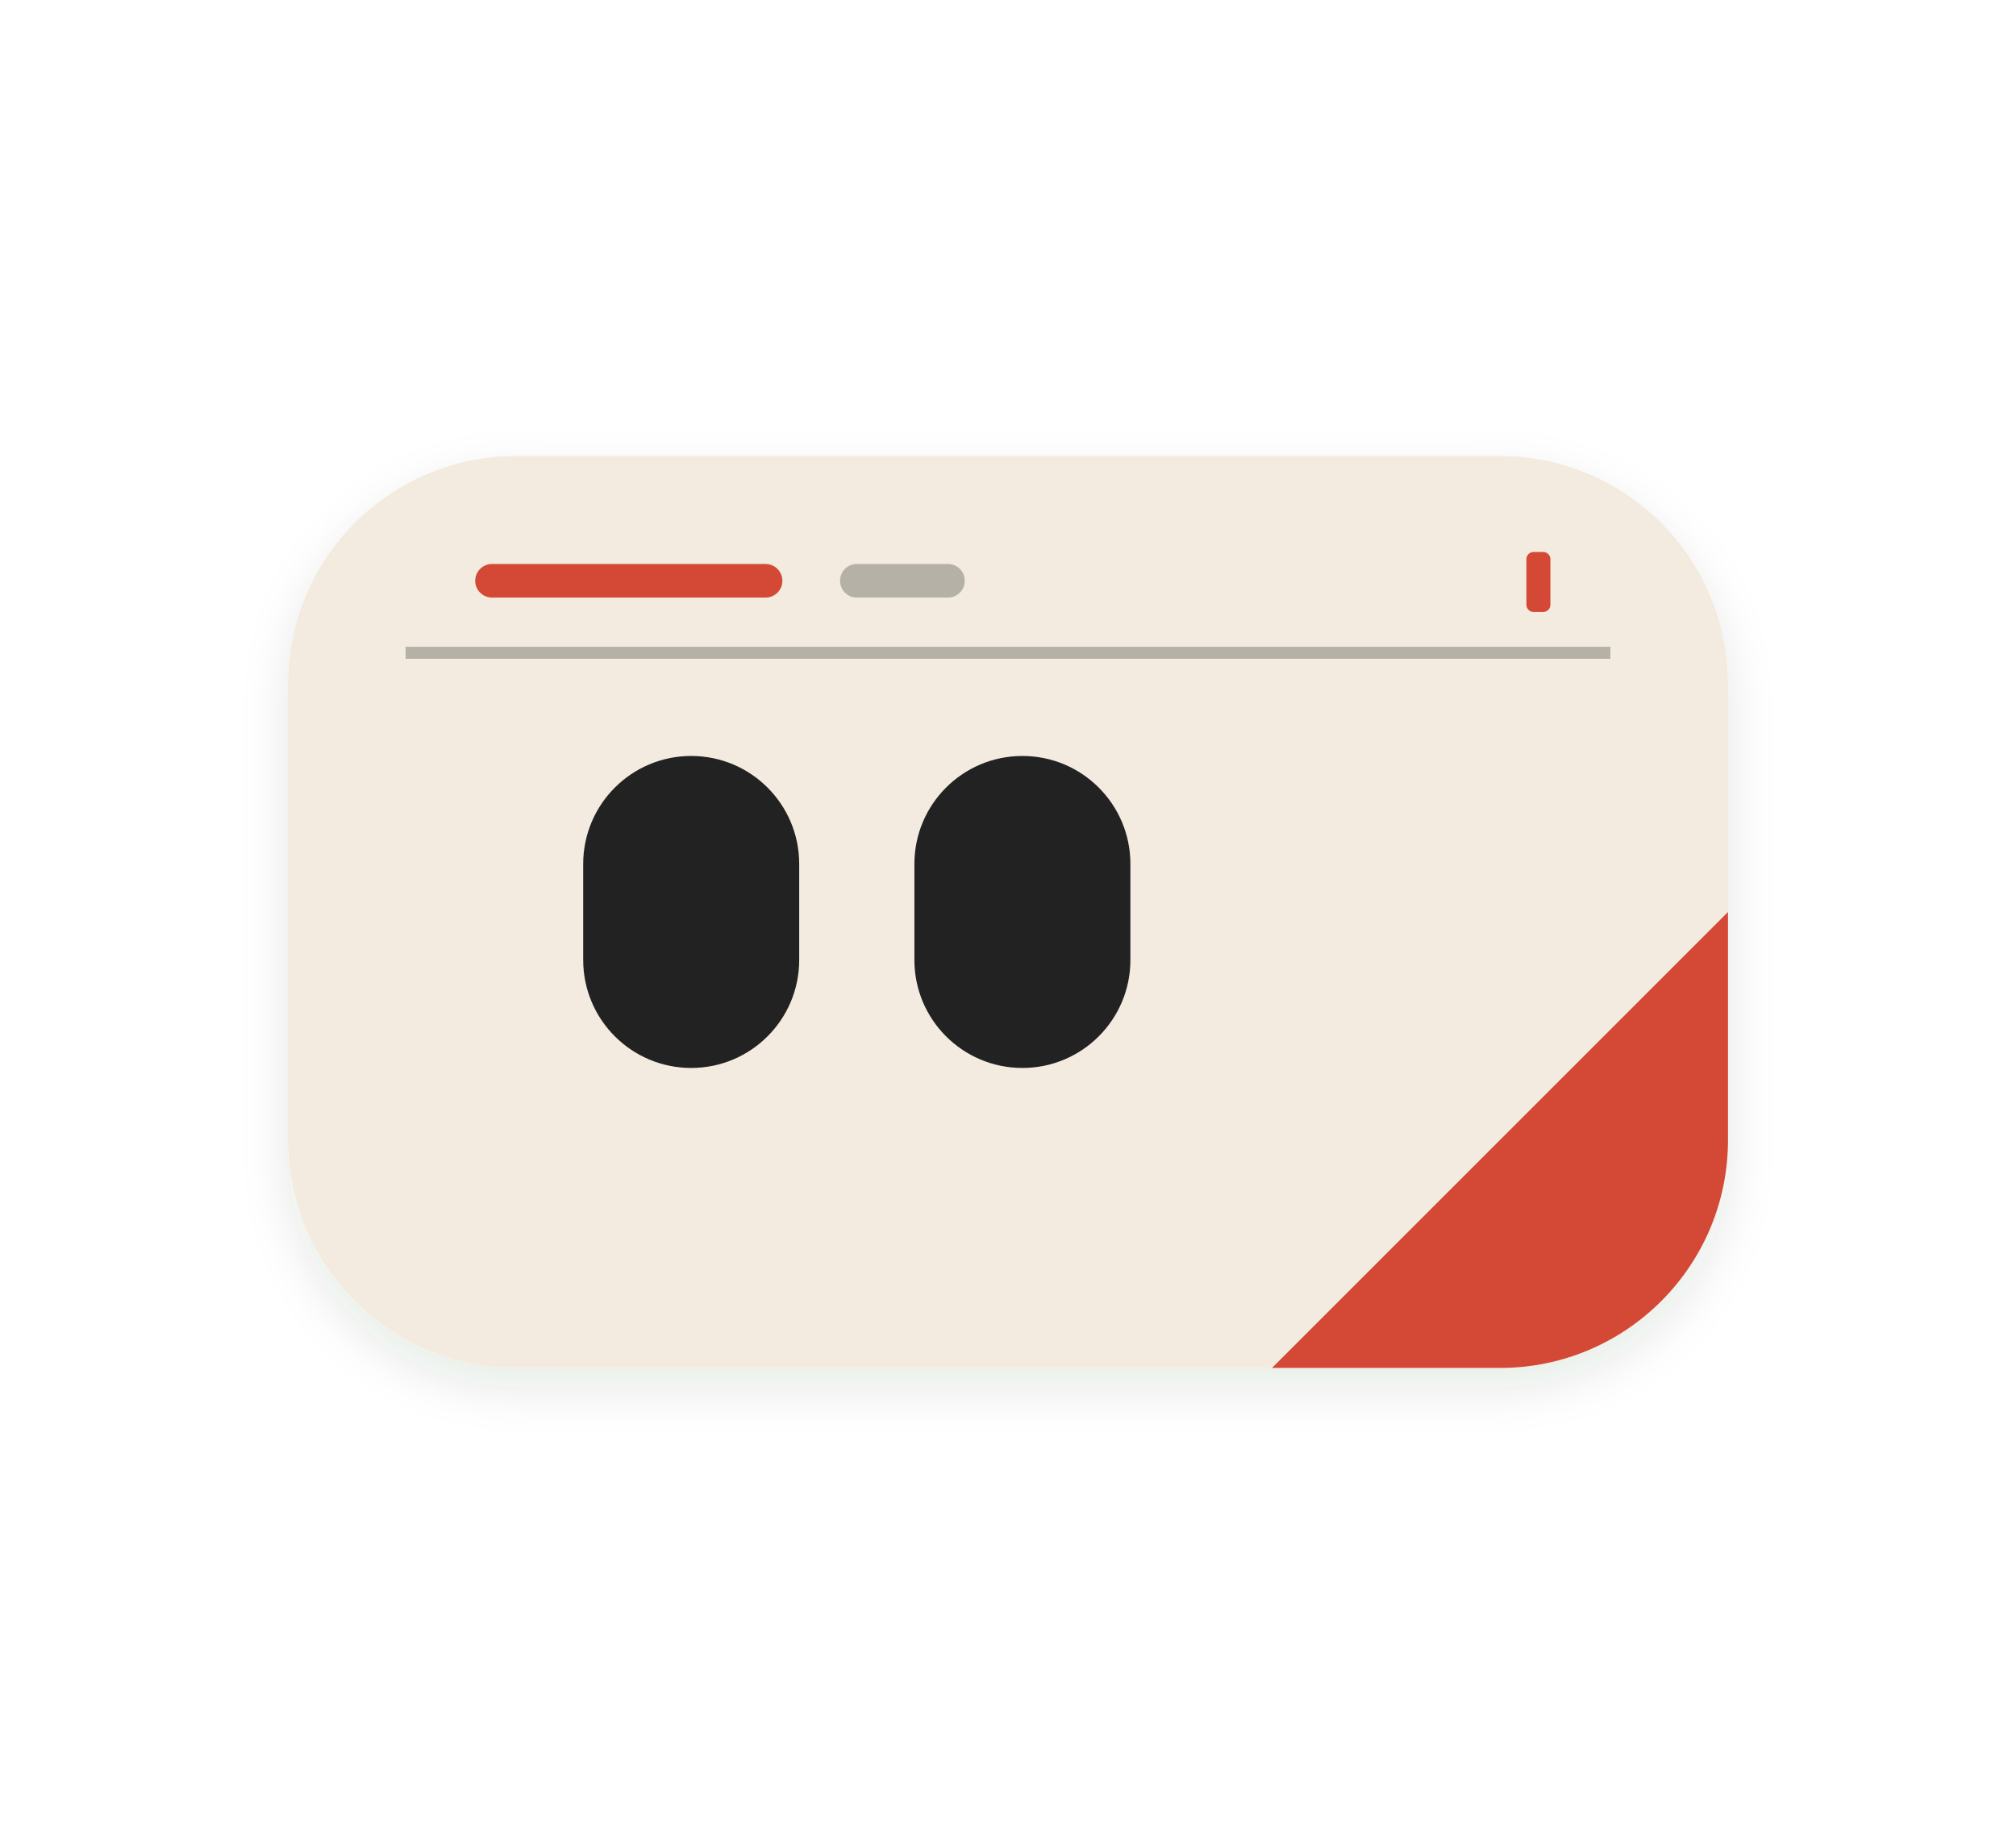
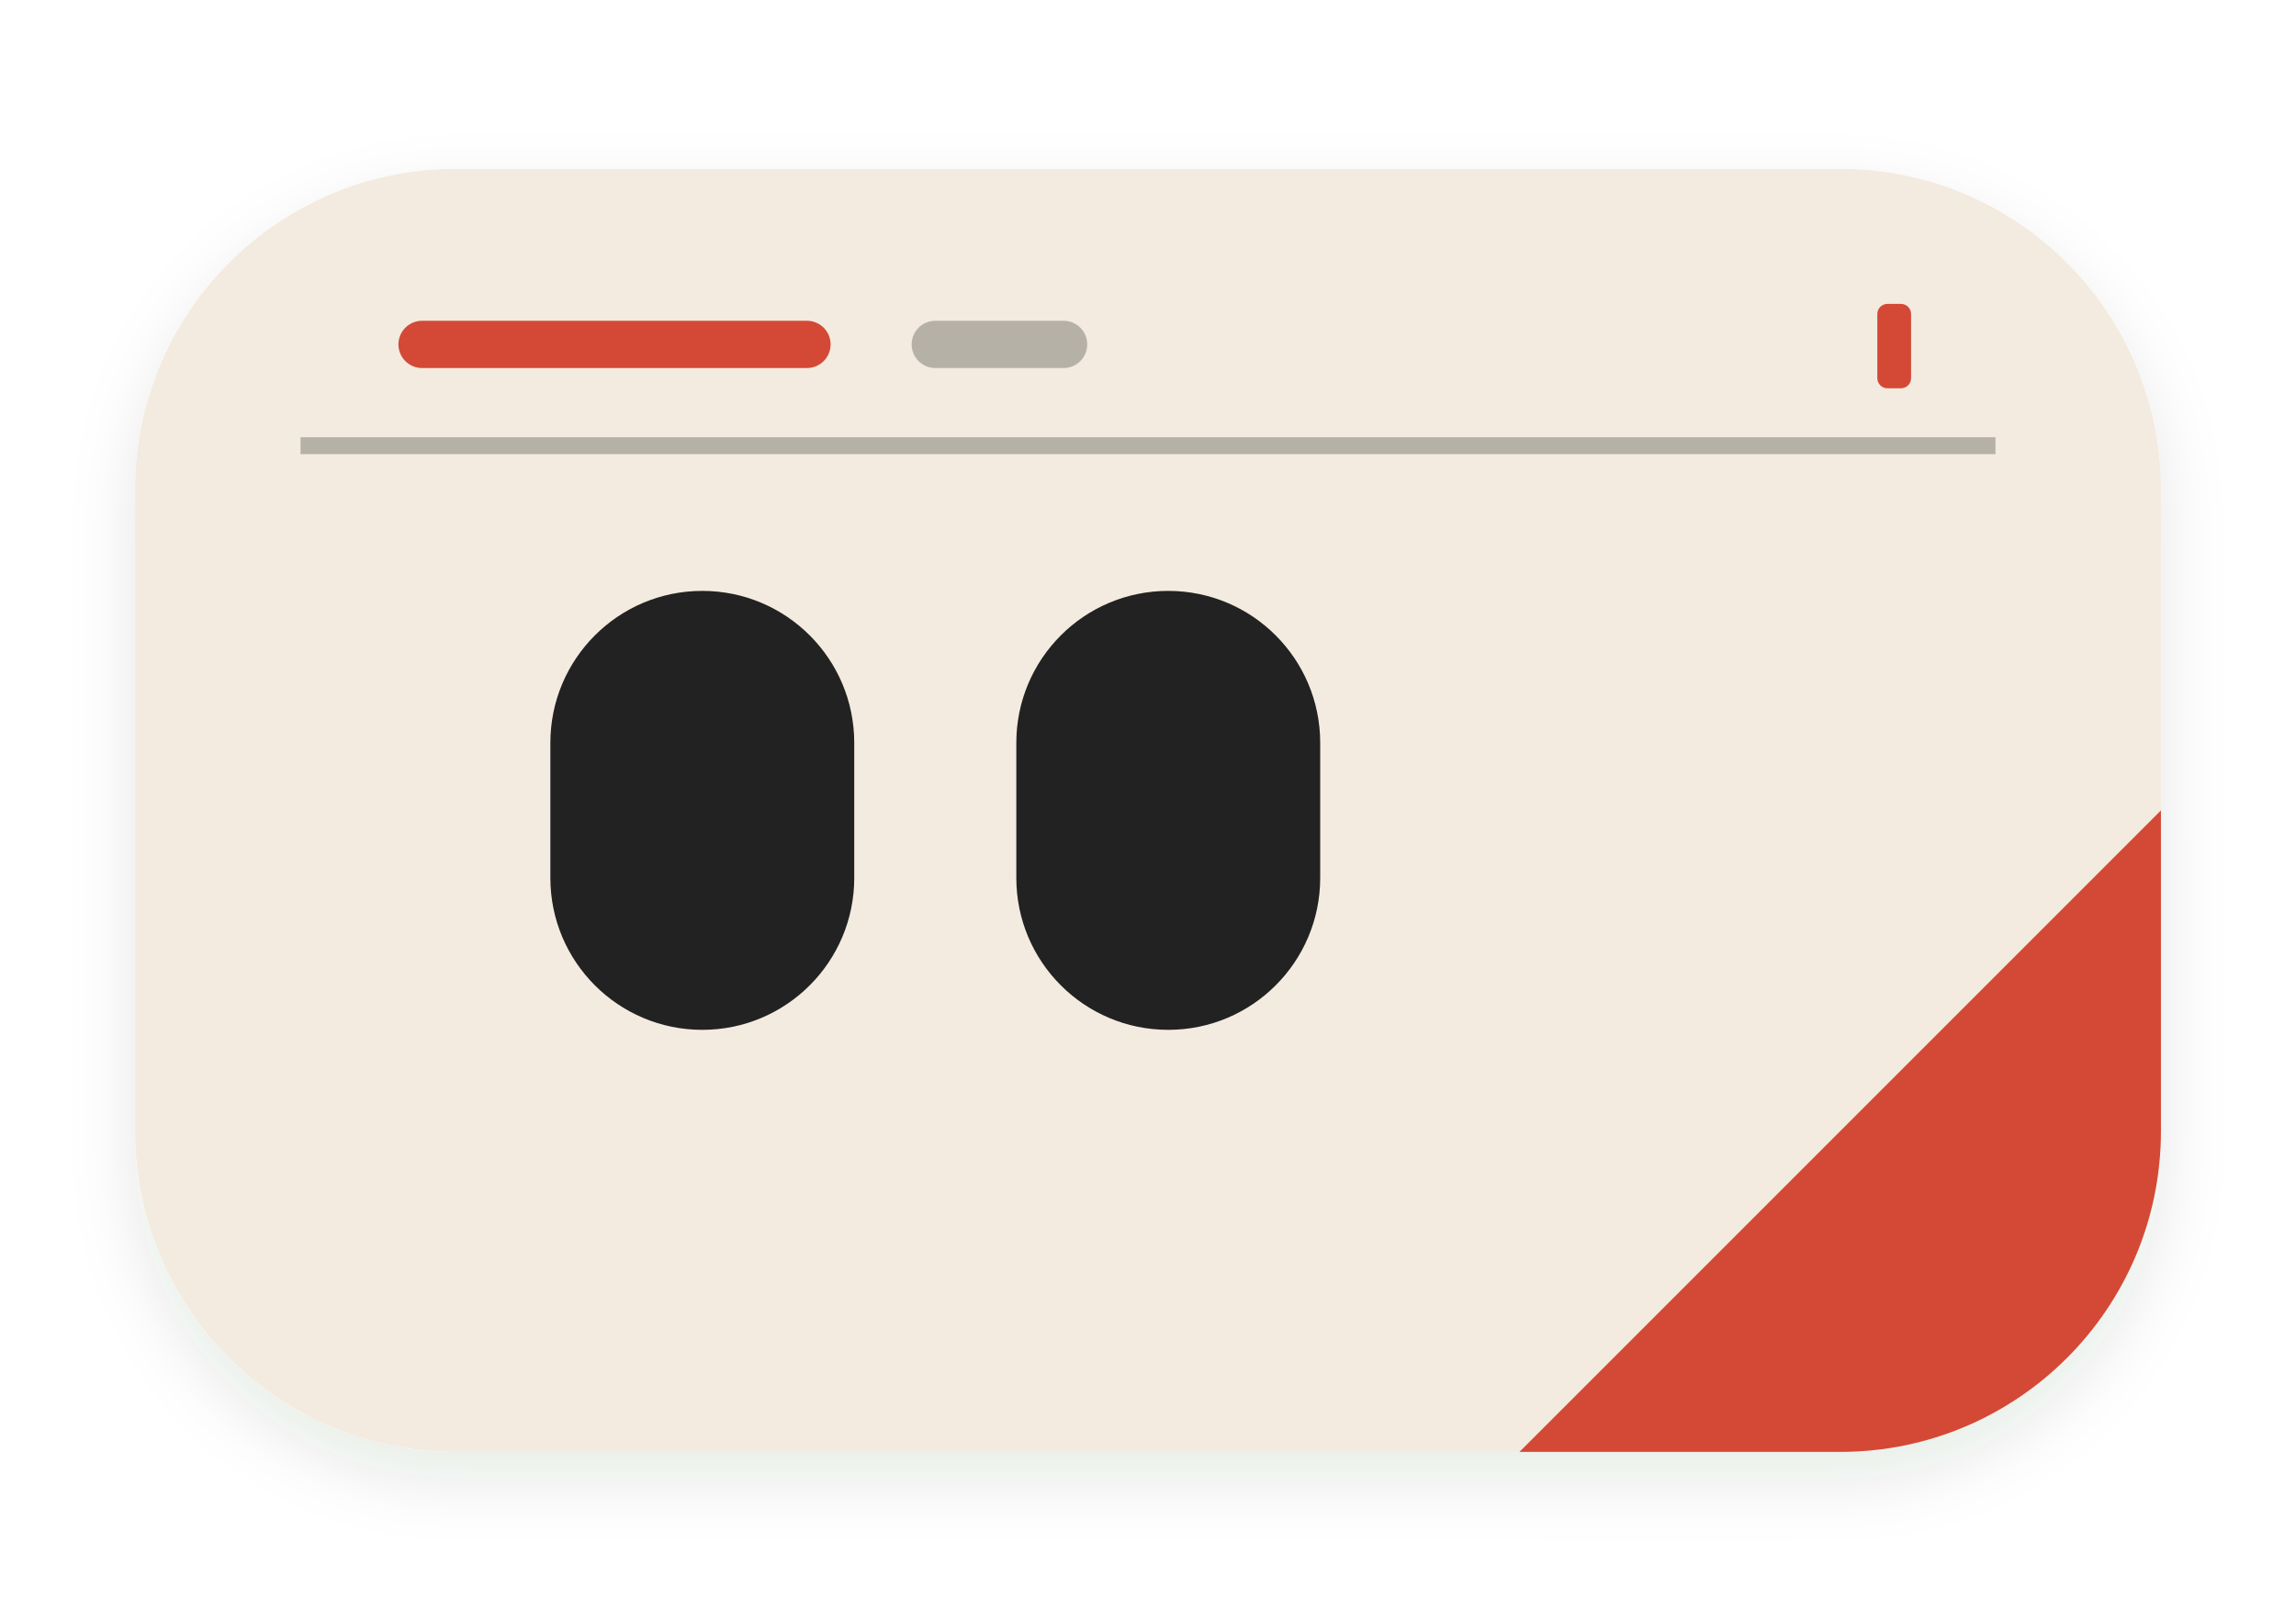
- <svg xmlns="http://www.w3.org/2000/svg" width="840" height="760" viewBox="0 0 840 760">
+ <svg xmlns="http://www.w3.org/2000/svg" width="680" height="480" viewBox="80 140 680 480">
  <g filter="url(#benchgo-soft-shadow)" data-effect="soft-shadow">
    <g data-part="placement" transform="translate(120 190)">
      <path data-part="body" d="M95 0H505A95 95 0 0 1 600 95V285A95 95 0 0 1 505 380H95A95 95 0 0 1 0 285V95A95 95 0 0 1 95 0Z" fill="#F3EBDF" />
      <path data-part="corner" d="M410 380H505A95 95 0 0 0 600 285V190Z" fill="#D44A36" />
      <g data-part="eyes" fill="#222222">
        <rect x="123" y="125" width="90" height="130" rx="45" />
        <rect x="261" y="125" width="90" height="130" rx="45" />
      </g>
      <g data-part="editor-strip">
        <rect x="78" y="45" width="128" height="14" rx="7" fill="#D44A36" />
        <rect x="230" y="45" width="52" height="14" rx="7" fill="#B6B1A7" />
        <rect x="516" y="40" width="10" height="25" rx="3" fill="#D44A36" />
        <path d="M49 82H551" fill="none" stroke="#B6B1A7" stroke-width="5" />
      </g>
    </g>
  </g>
  <defs>
    <filter id="benchgo-soft-shadow" x="-15%" y="-20%" width="130%" height="145%" color-interpolation-filters="sRGB">
      <feDropShadow dx="0" dy="8" stdDeviation="10" flood-color="#1F2925" flood-opacity="0.10" />
    </filter>
  </defs>
</svg>
